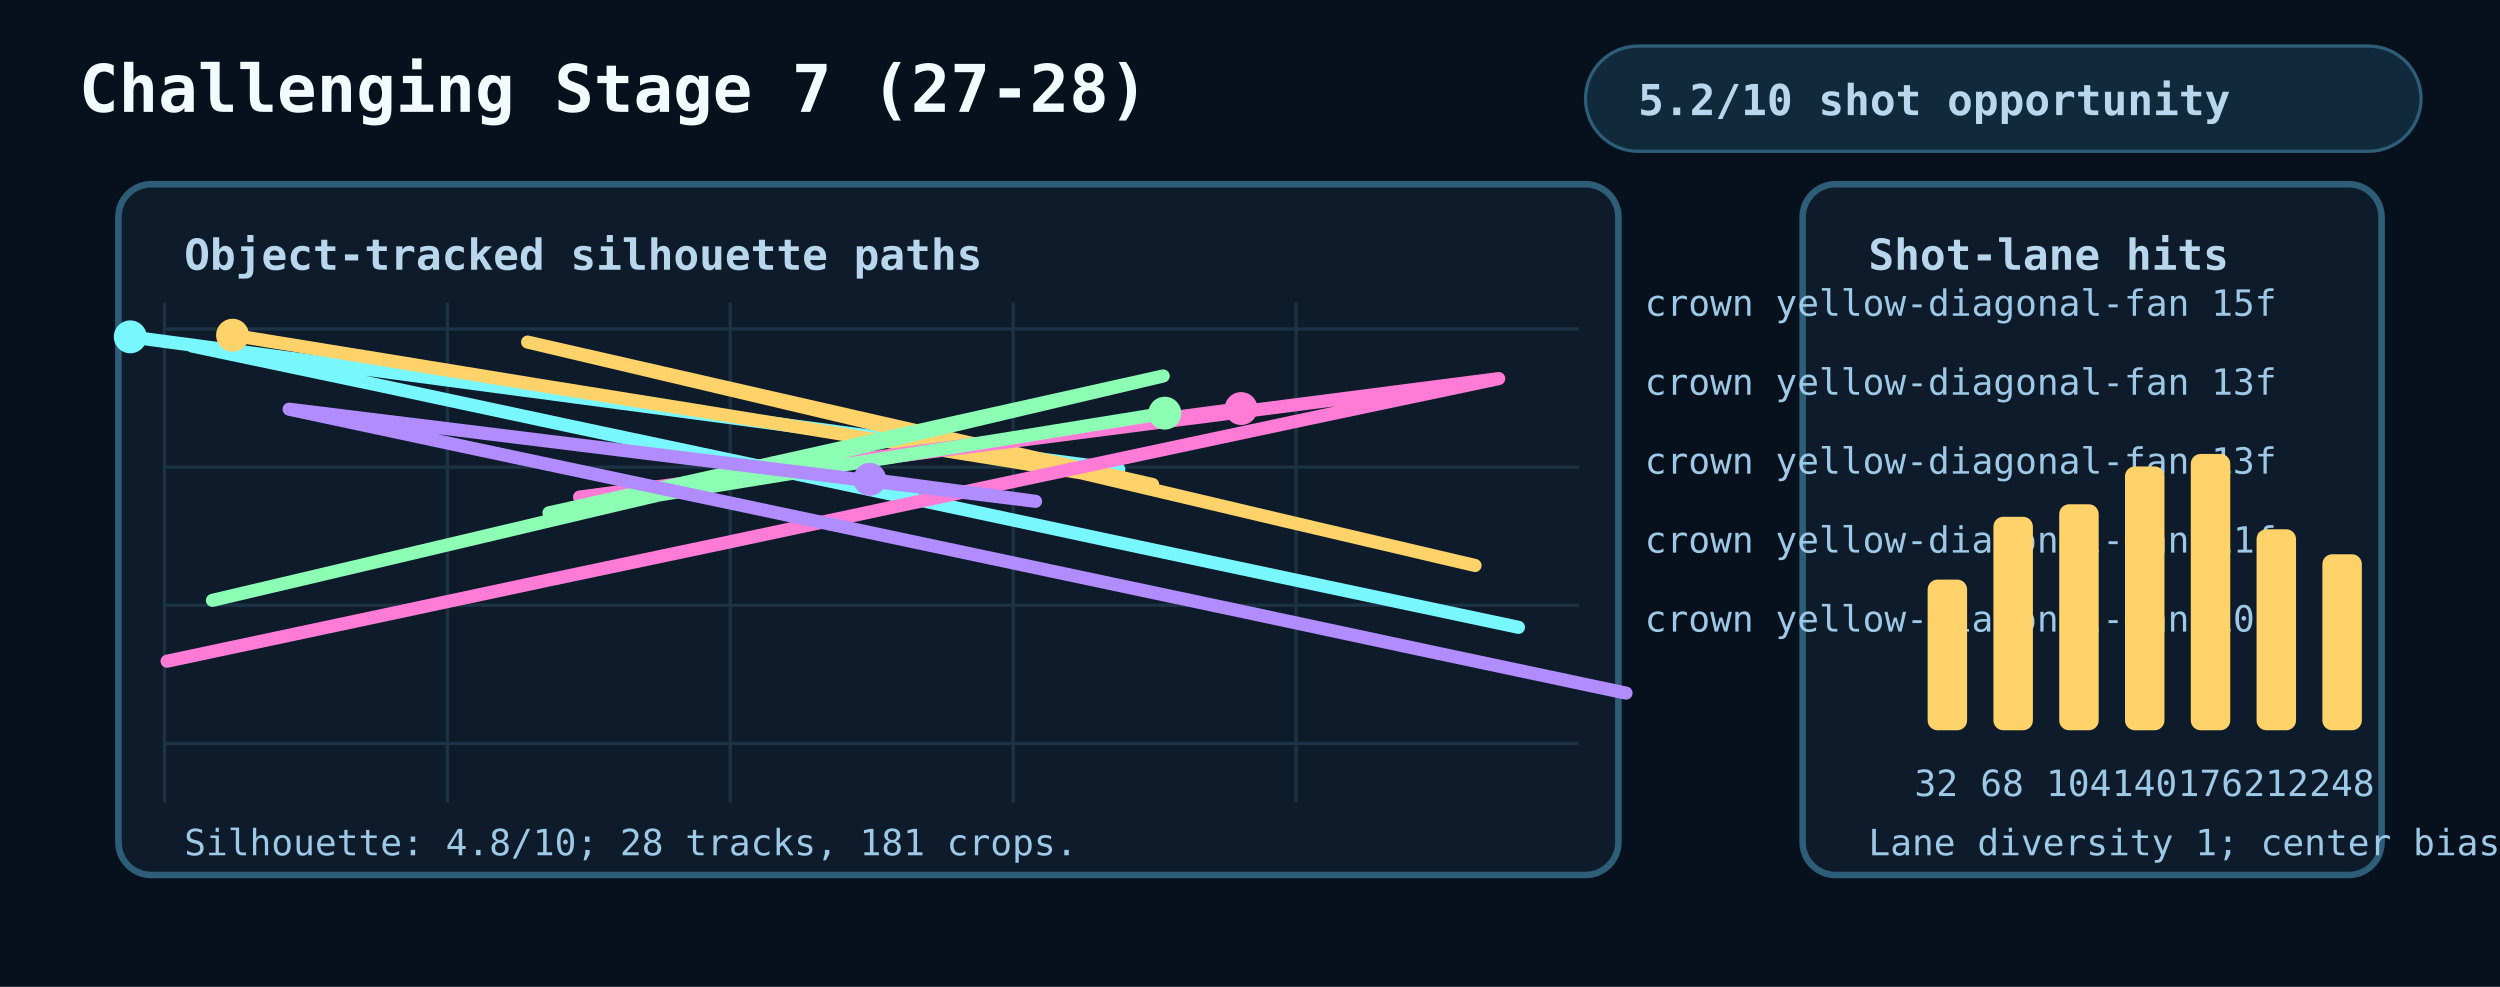
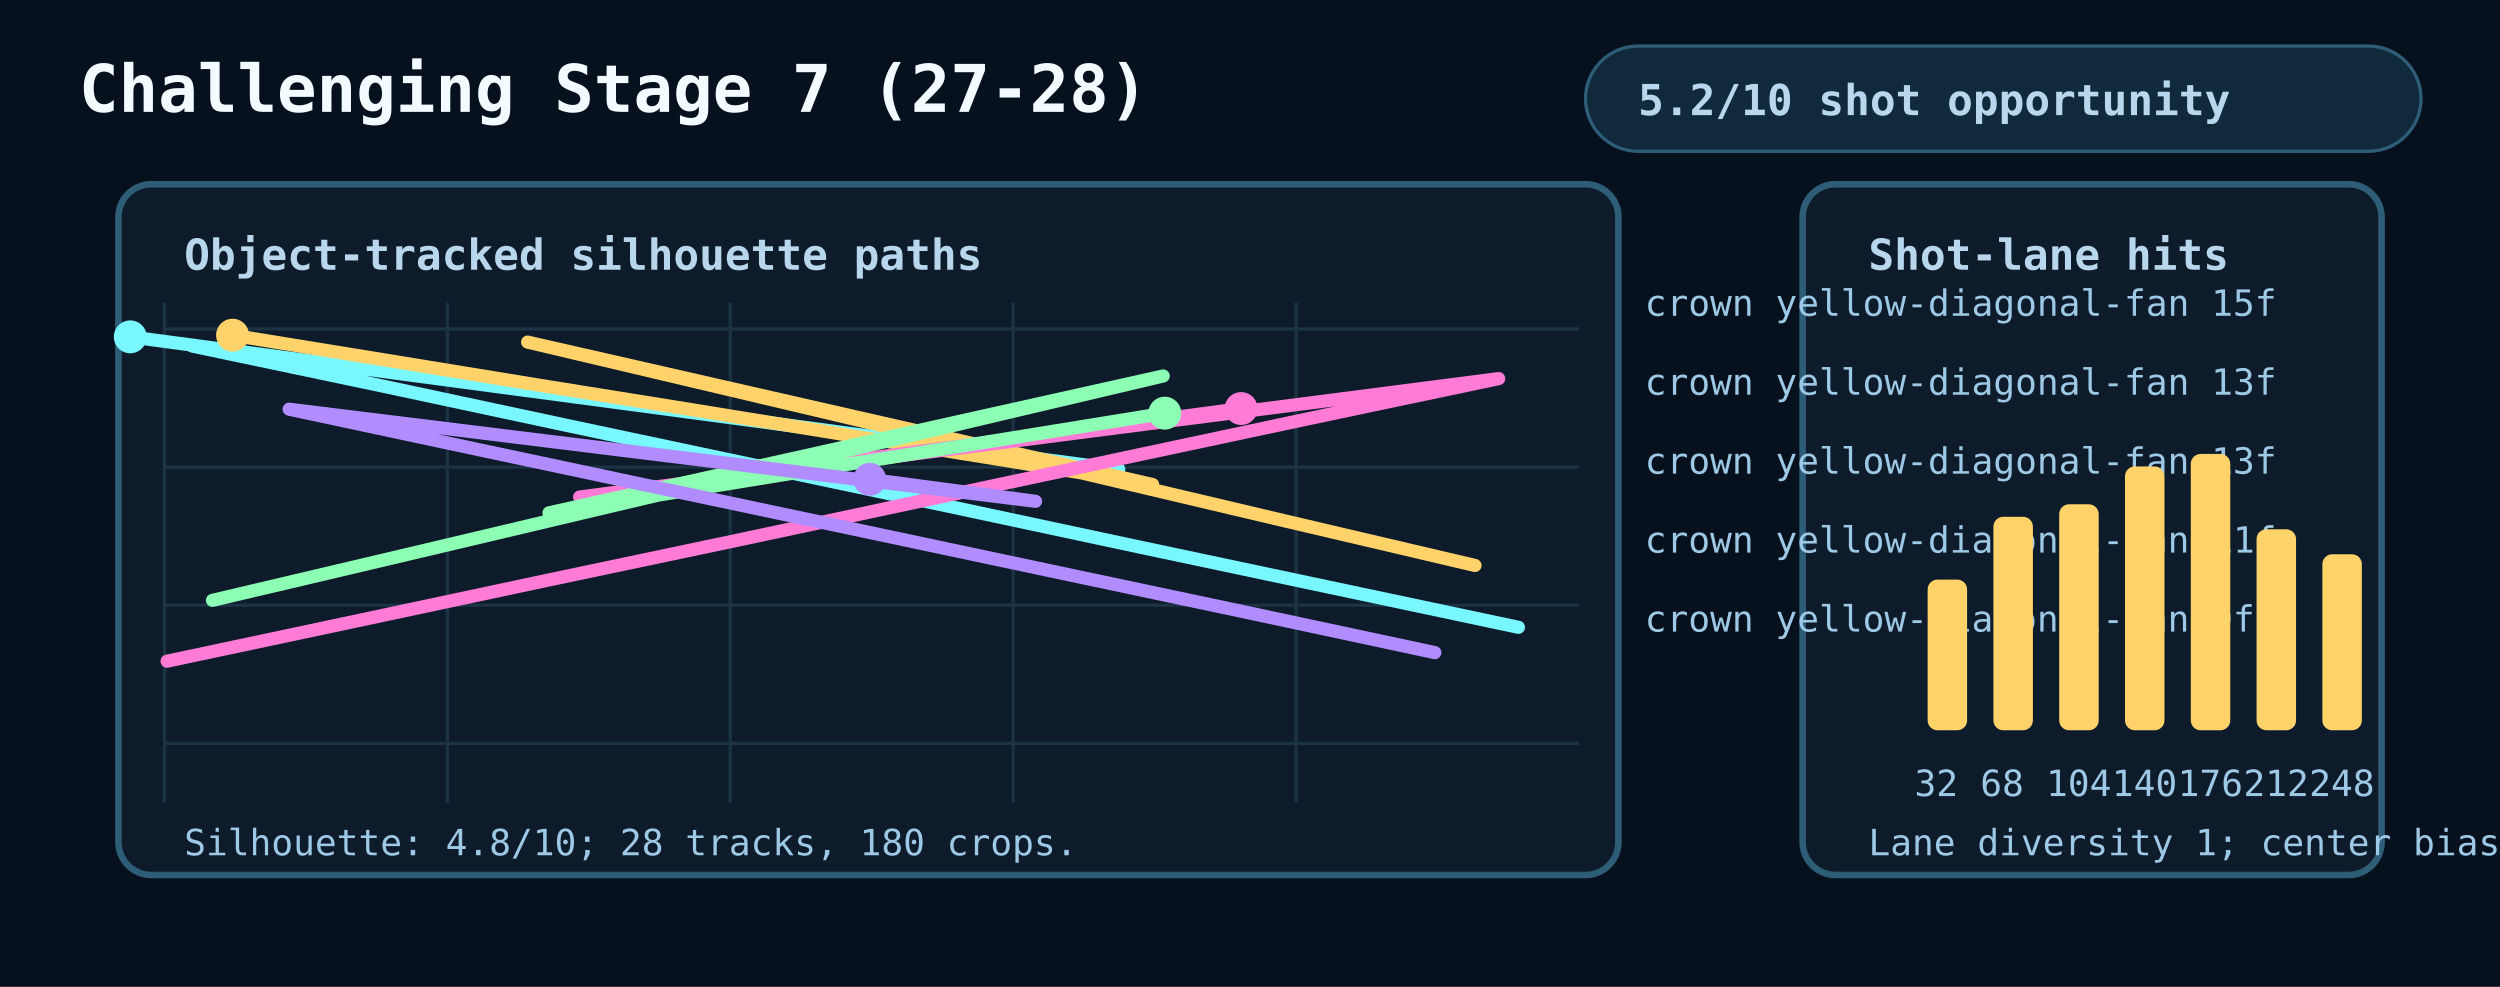
<svg xmlns="http://www.w3.org/2000/svg" width="760" height="300" viewBox="0 0 760 300" role="img" aria-labelledby="title desc">
  <style>
    .bg{fill:#06111d}.panel{fill:#0d1b2a;stroke:#2e5d78;stroke-width:2}.grid{stroke:#1b3344;stroke-width:1}.text{fill:#f2fbff;font:700 20px ui-monospace,Menlo,monospace}.small{fill:#b8d7ec;font:700 13px ui-monospace,Menlo,monospace}.tiny{fill:#9ec9e6;font:11px ui-monospace,Menlo,monospace}.pill{fill:#102a3b;stroke:#2e5d78}
  </style>
  <rect class="bg" x="0" y="0" width="760" height="300" />
  <text class="text" x="24" y="34">Challenging Stage 7 (27-28)</text>
  <rect class="pill" x="482" y="14" width="254" height="32" rx="16" />
  <text class="small" x="498" y="35">5.2/10 shot opportunity</text>
  <rect class="panel" x="36" y="56" width="456" height="210" rx="10" />
  <rect class="panel" x="548" y="56" width="176" height="210" rx="10" />
  <text class="small" x="56" y="82">Object-tracked silhouette paths</text>
  <text class="small" x="568" y="82">Shot-lane hits</text>
  <line class="grid" x1="50" y1="92" x2="50" y2="244" />
  <line class="grid" x1="136" y1="92" x2="136" y2="244" />
  <line class="grid" x1="222" y1="92" x2="222" y2="244" />
  <line class="grid" x1="308" y1="92" x2="308" y2="244" />
  <line class="grid" x1="394" y1="92" x2="394" y2="244" />
  <line class="grid" x1="50" y1="100" x2="480" y2="100" />
  <line class="grid" x1="50" y1="142" x2="480" y2="142" />
  <line class="grid" x1="50" y1="184" x2="480" y2="184" />
  <line class="grid" x1="50" y1="226" x2="480" y2="226" />
  <polyline points="39.6,102.4 89.8,109.1 139.8,115.9 189.9,122.6 240,129.3 290,136 340.1,142.7 58.4,105.2 116,117.3 173.6,129.6 231.2,141.8 288.8,154 346.4,166.3 404,178.5 461.6,190.7" fill="none" stroke="#78f7ff" stroke-width="4" stroke-linecap="round" stroke-linejoin="round" />
  <circle cx="39.6" cy="102.4" r="5" fill="#78f7ff" />
  <text class="tiny" x="500" y="96" fill="#78f7ff">crown yellow-diagonal-fan 15f</text>
  <polyline points="70.7,101.9 117.4,109.5 163.9,117.1 210.6,124.6 257.2,132.2 303.9,139.7 350.4,147.3 160.4,104 218,117.6 275.6,131.2 333.2,144.8 390.8,158.4 448.4,171.9" fill="none" stroke="#ffd36a" stroke-width="4" stroke-linecap="round" stroke-linejoin="round" />
  <circle cx="70.7" cy="101.9" r="5" fill="#ffd36a" />
  <text class="tiny" x="500" y="120" fill="#ffd36a">crown yellow-diagonal-fan 13f</text>
  <polyline points="377.3,124.2 327,130.9 276.7,137.6 226.5,144.4 176.2,151.1 455.6,115.1 397.7,127.3 339.9,139.6 282,151.9 224.3,164.2 166.4,176.4 108.7,188.7 50.8,201" fill="none" stroke="#ff7bd5" stroke-width="4" stroke-linecap="round" stroke-linejoin="round" />
  <circle cx="377.3" cy="124.2" r="5" fill="#ff7bd5" />
  <text class="tiny" x="500" y="144" fill="#ff7bd5">crown yellow-diagonal-fan 13f</text>
  <polyline points="354.1,125.6 307.2,133.2 260.4,140.7 213.7,148.3 166.9,155.9 353.6,114.3 295.9,127.9 238,141.6 180.2,155.2 122.3,168.9 64.6,182.5" fill="none" stroke="#8cffb4" stroke-width="4" stroke-linecap="round" stroke-linejoin="round" />
  <circle cx="354.1" cy="125.6" r="5" fill="#8cffb4" />
  <text class="tiny" x="500" y="168" fill="#8cffb4">crown yellow-diagonal-fan 11f</text>
-   <polyline points="264.4,145.7 314.8,152.4 87.9,124.4 146,136.8 204,149.1 262.1,161.4 320.1,173.7 378.2,186 436.2,198.4 494.3,210.7" fill="none" stroke="#b08cff" stroke-width="4" stroke-linecap="round" stroke-linejoin="round" />
+   <polyline points="264.4,145.7 314.8,152.4 87.9,124.4 146,136.8 204,149.1 262.1,161.4 320.1,173.7 378.2,186 436.2,198.4" fill="none" stroke="#b08cff" stroke-width="4" stroke-linecap="round" stroke-linejoin="round" />
  <circle cx="264.4" cy="145.7" r="5" fill="#b08cff" />
-   <text class="tiny" x="500" y="192" fill="#b08cff">crown yellow-diagonal-fan 10f</text>
+   <text class="tiny" x="500" y="192" fill="#b08cff">crown yellow-diagonal-fan 9f</text>
  <rect x="586" y="176.2" width="12" height="45.8" rx="3" fill="#ffd36a" />
  <text class="tiny" x="582" y="242">32</text>
  <rect x="606" y="157.1" width="12" height="64.9" rx="3" fill="#ffd36a" />
  <text class="tiny" x="602" y="242">68</text>
  <rect x="626" y="153.3" width="12" height="68.7" rx="3" fill="#ffd36a" />
  <text class="tiny" x="622" y="242">104</text>
  <rect x="646" y="141.8" width="12" height="80.2" rx="3" fill="#ffd36a" />
  <text class="tiny" x="642" y="242">140</text>
  <rect x="666" y="138" width="12" height="84" rx="3" fill="#ffd36a" />
  <text class="tiny" x="662" y="242">176</text>
  <rect x="686" y="160.9" width="12" height="61.1" rx="3" fill="#ffd36a" />
  <text class="tiny" x="682" y="242">212</text>
  <rect x="706" y="168.5" width="12" height="53.5" rx="3" fill="#ffd36a" />
  <text class="tiny" x="702" y="242">248</text>
-   <text class="tiny" x="56" y="260">Silhouette: 4.8/10; 28 tracks, 181 crops.</text>
+   <text class="tiny" x="56" y="260">Silhouette: 4.8/10; 28 tracks, 180 crops.</text>
  <text class="tiny" x="568" y="260">Lane diversity 1; center bias 0.175.</text>
</svg>
